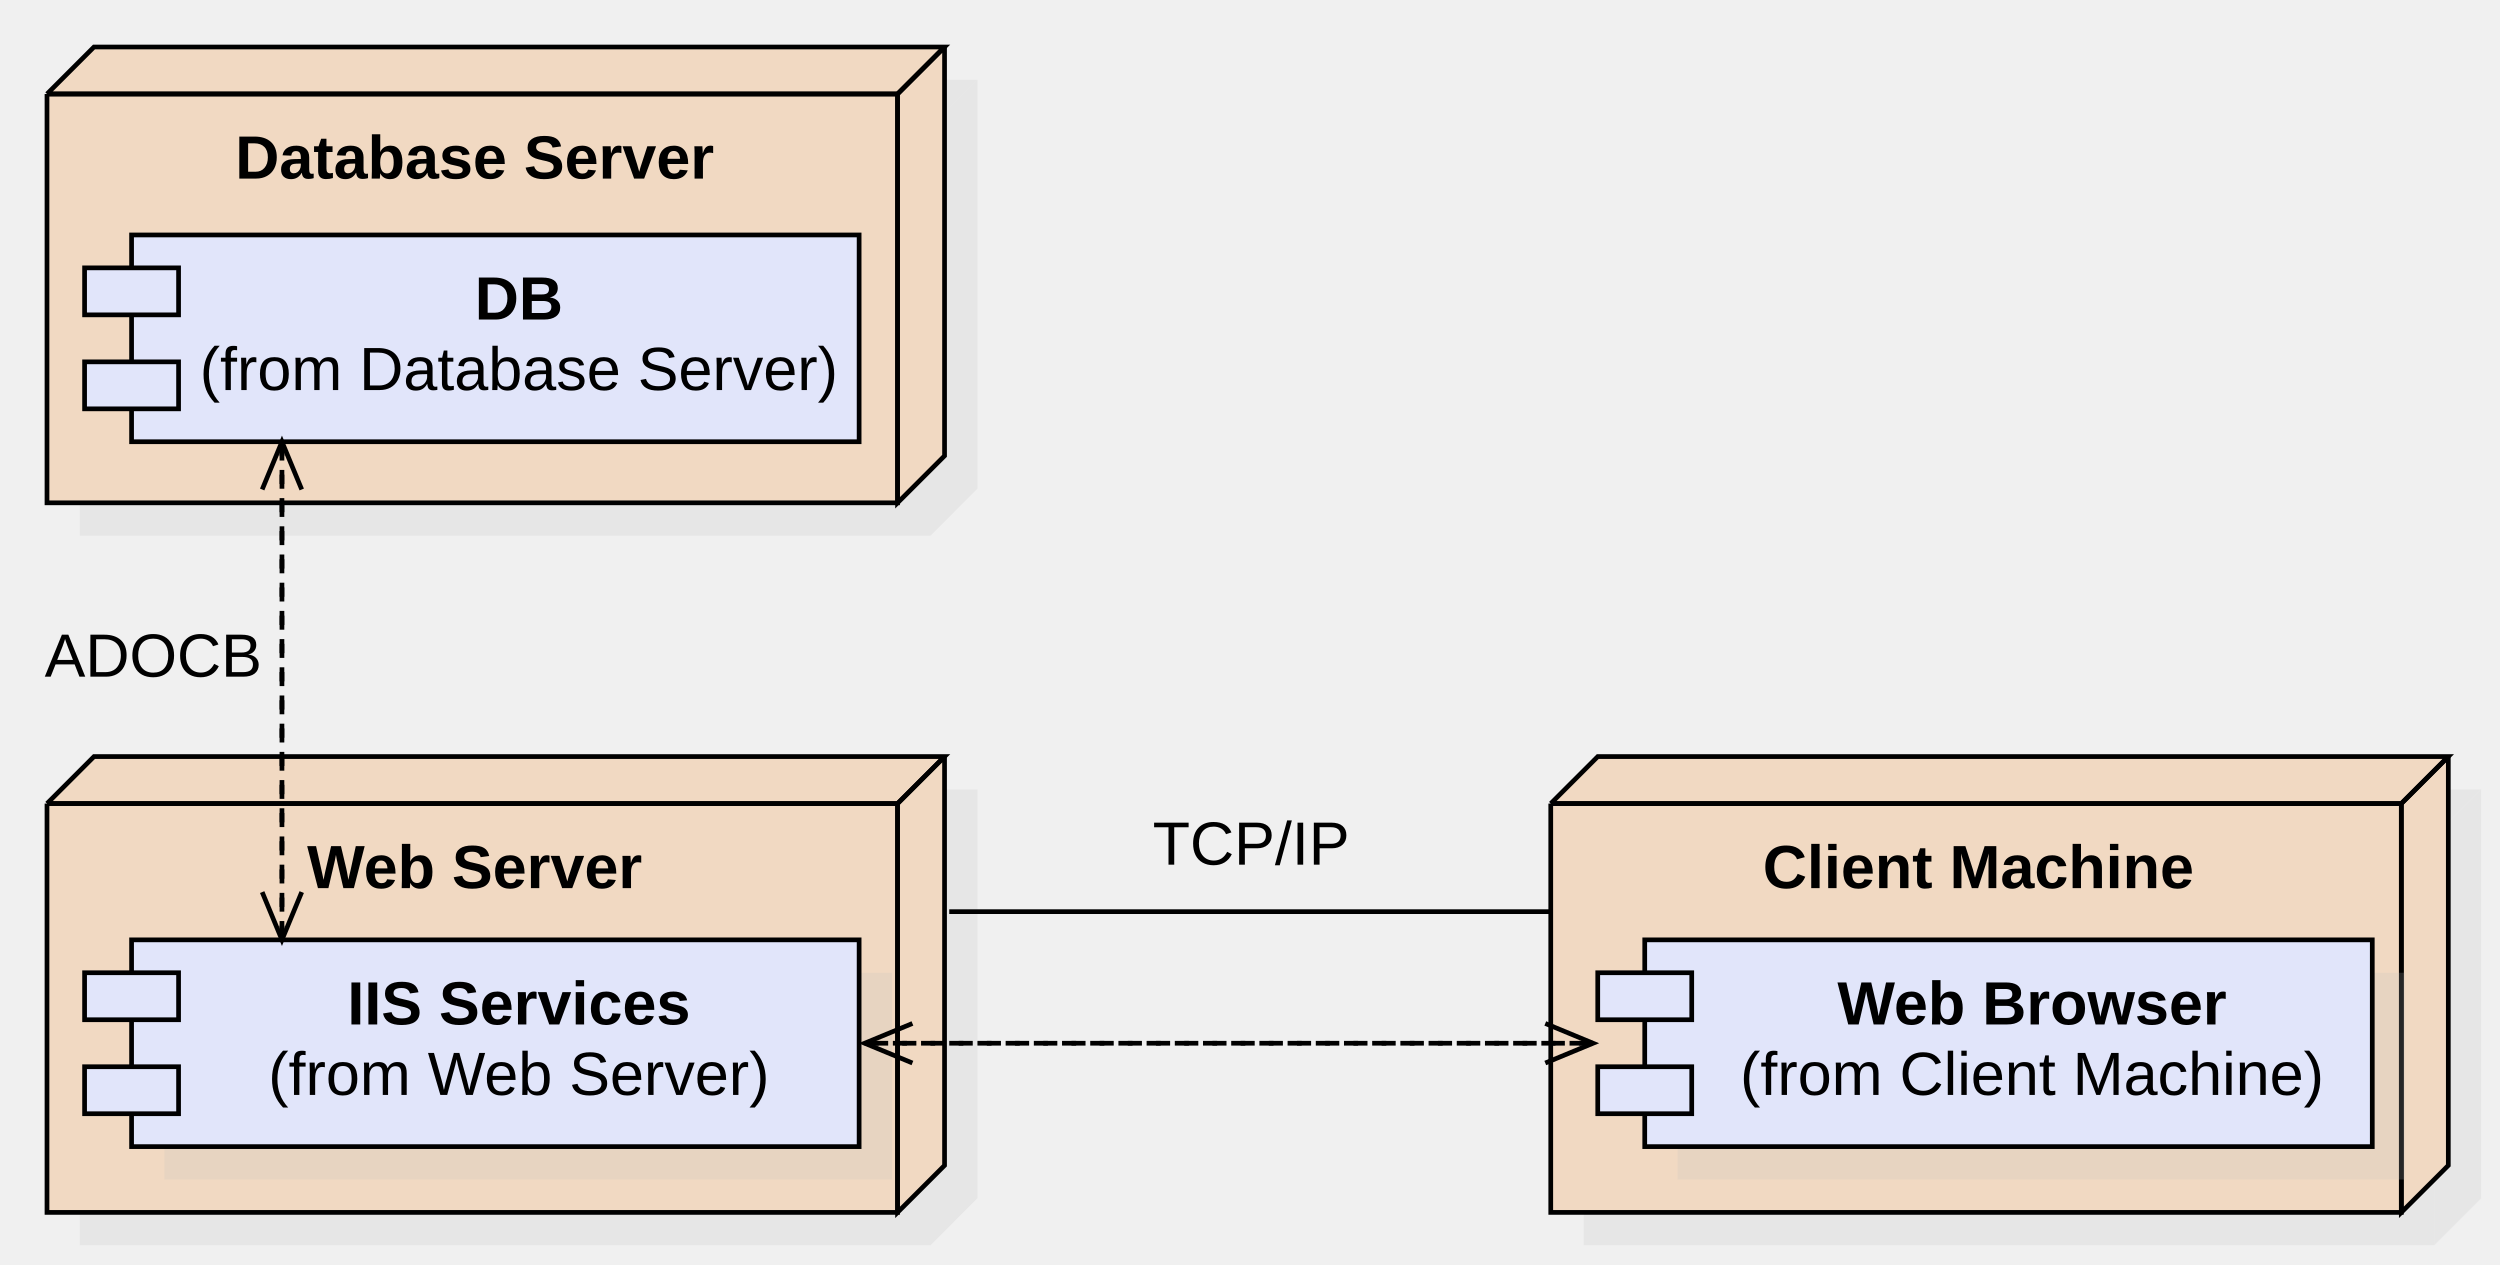
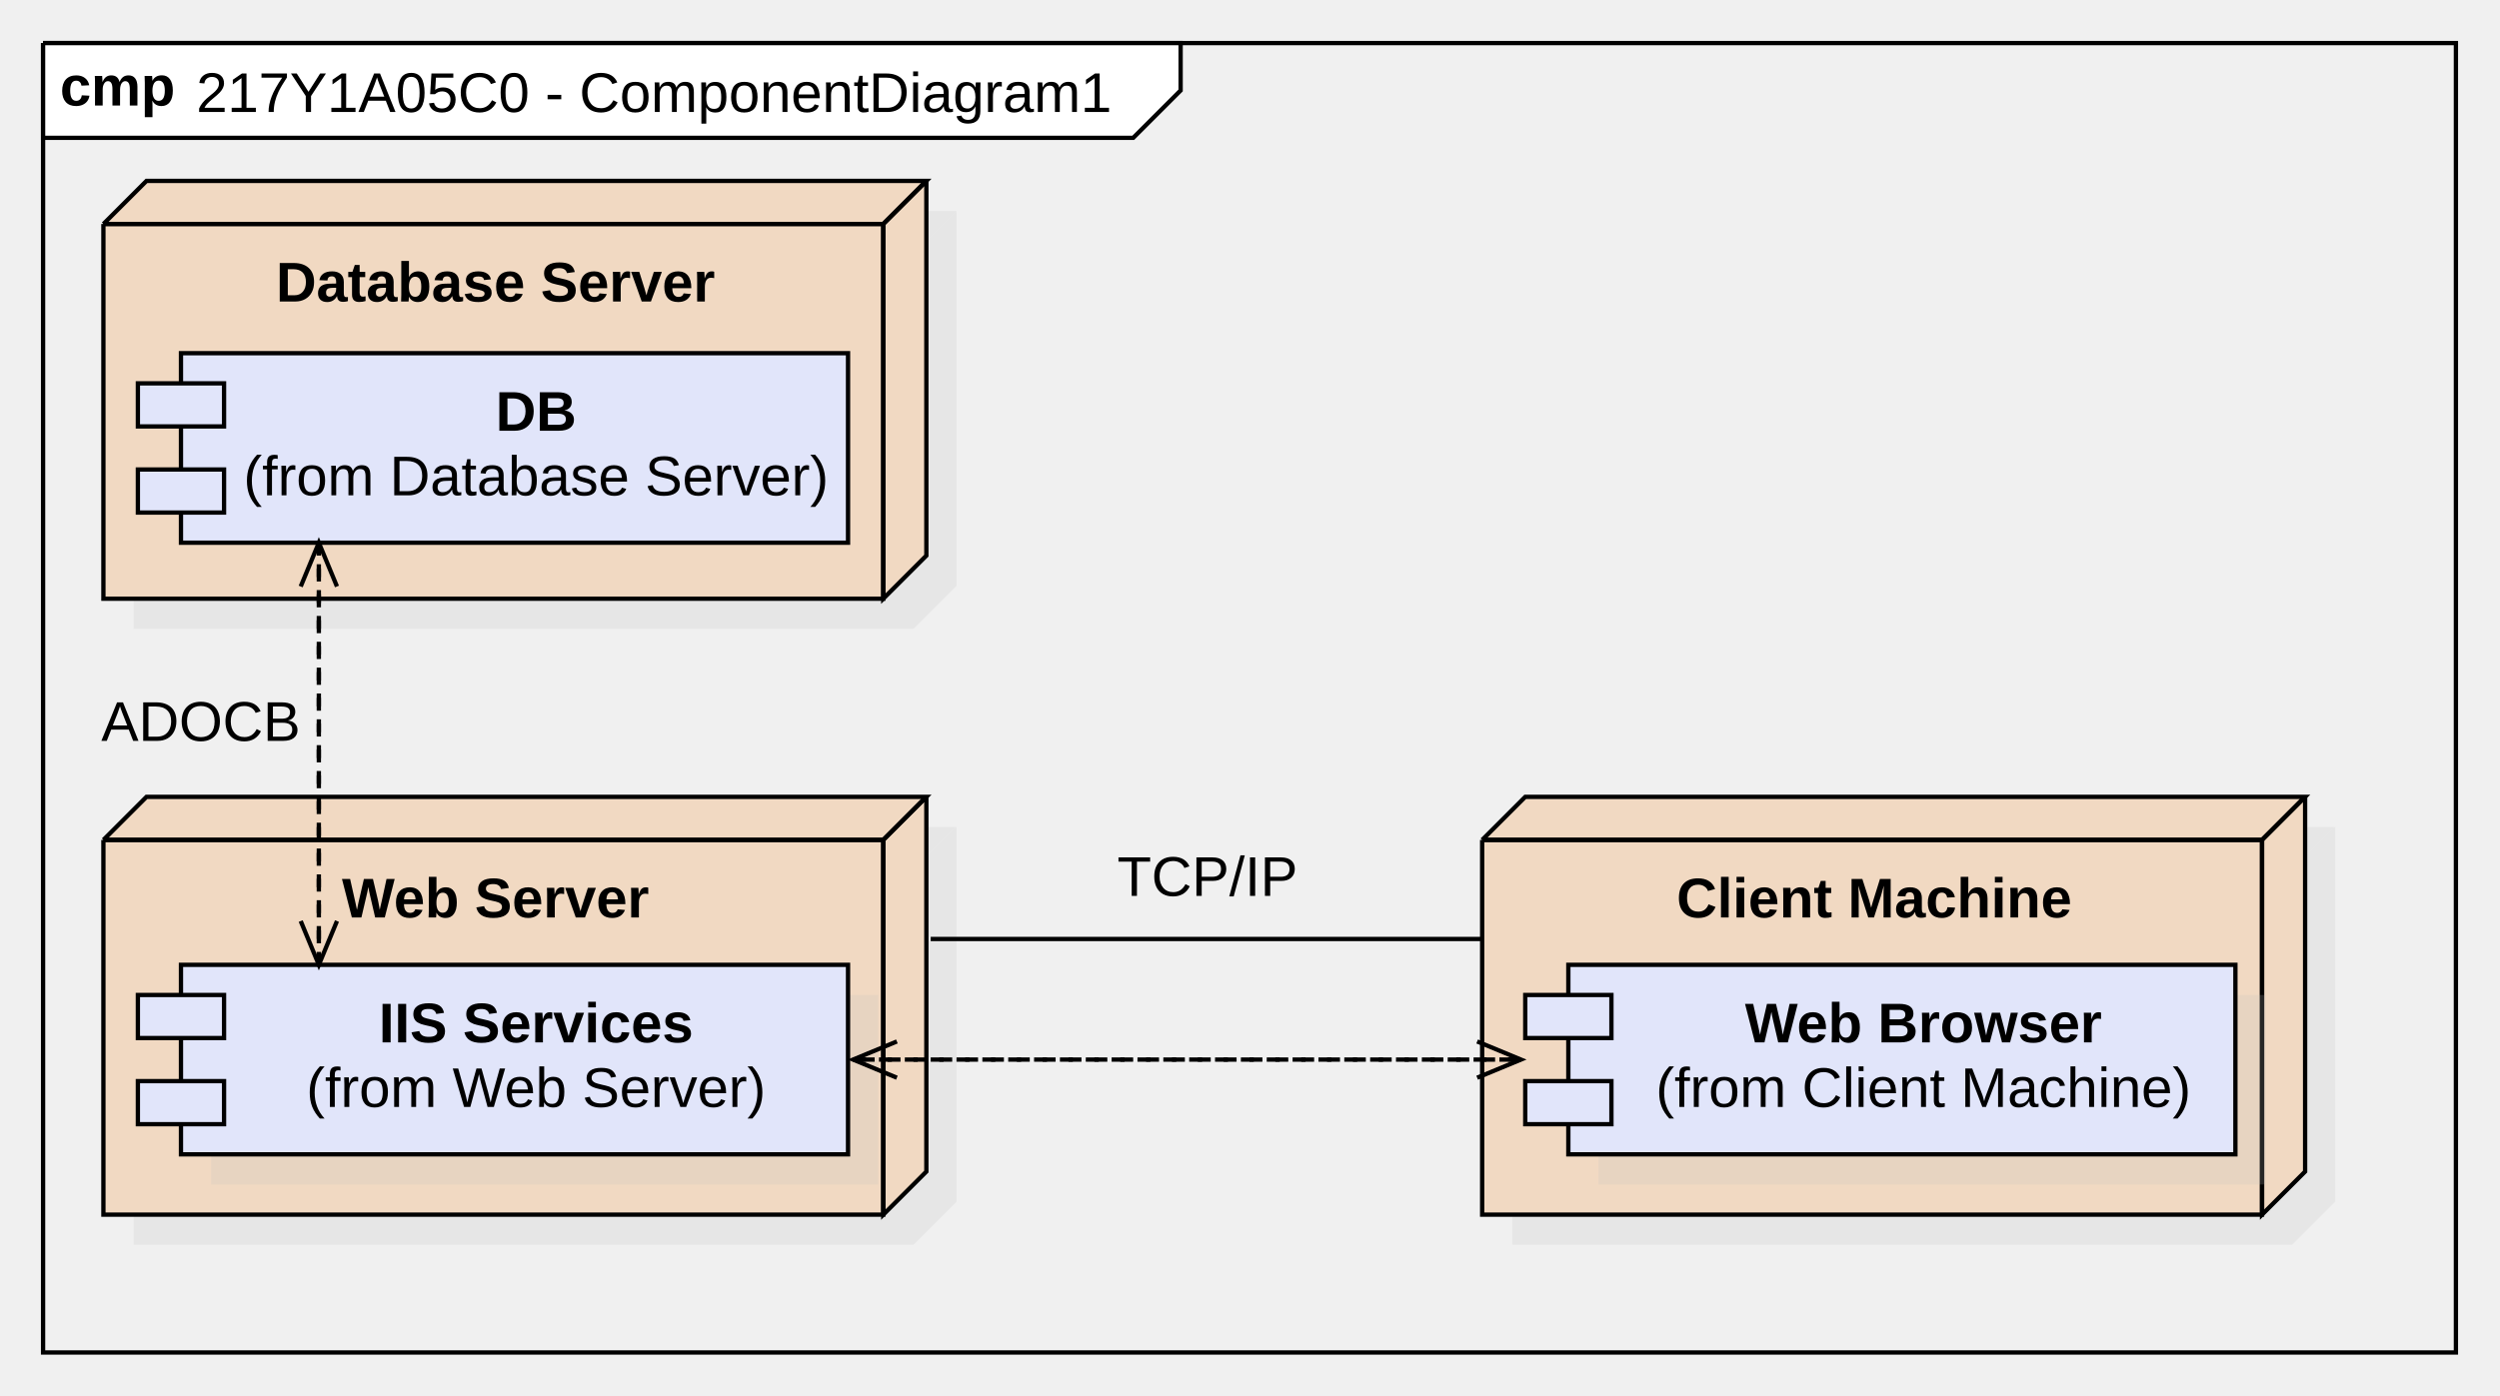
- <svg xmlns="http://www.w3.org/2000/svg" version="1.1" width="532" height="269">
+ <svg xmlns="http://www.w3.org/2000/svg" version="1.1" width="580" height="324">
  <defs />
  <g>
-     <g transform="translate(-132,-78) scale(1,1)">
-       <path fill="#C0C0C0" stroke="none" d="M 149 105 L 330 105 L 330 192 L 149 192" opacity="0.2" />
-     </g>
-     <g transform="translate(-132,-78) scale(1,1)">
-       <path fill="#C0C0C0" stroke="none" d="M 149 105 L 159 95 L 340 95 L 330 105" opacity="0.2" />
-     </g>
-     <g transform="translate(-132,-78) scale(1,1)">
-       <path fill="#C0C0C0" stroke="none" d="M 340 95 L 330 105 L 330 192 L 340 182" opacity="0.2" />
-     </g>
-     <g transform="translate(-132,-78) scale(1,1)">
-       <path fill="#f1d9c2" stroke="none" d="M 142 98 L 323 98 L 323 185 L 142 185" />
-     </g>
-     <g transform="translate(-132,-78) scale(1,1)">
-       <path fill="#f1d9c2" stroke="none" d="M 142 98 L 152 88 L 333 88 L 323 98" />
-     </g>
-     <g transform="translate(-132,-78) scale(1,1)">
-       <path fill="#f1d9c2" stroke="none" d="M 333 88 L 323 98 L 323 185 L 333 175" />
-     </g>
-     <g transform="translate(-132,-78) scale(1,1)">
-       <path fill="none" stroke="#000000" d="M 142 98 L 323 98 L 323 185 L 142 185 L 142 98" stroke-miterlimit="10" />
-     </g>
-     <g transform="translate(-132,-78) scale(1,1)">
-       <path fill="none" stroke="#000000" d="M 142 98 L 152 88 L 333 88 L 323 98 L 142 98" stroke-miterlimit="10" />
-     </g>
-     <g transform="translate(-132,-78) scale(1,1)">
-       <path fill="none" stroke="#000000" d="M 333 88 L 323 98 L 323 185 L 333 175 L 333 88" stroke-miterlimit="10" />
-     </g>
-     <g transform="translate(-132,-78) scale(1,1)">
-       <g>
-         <path fill="none" stroke="none" />
-         <text fill="#000000" stroke="none" font-family="Arial" font-size="13px" font-style="normal" font-weight="bold" text-decoration="none" x="182.051" y="116">Database Server</text>
-       </g>
-     </g>
-     <g transform="translate(-132,-78) scale(1,1)">
-       <rect fill="#e1e5fa" stroke="none" x="160" y="128" width="154.821" height="44" />
-     </g>
-     <g transform="translate(-132,-78) scale(1,1)">
-       <path fill="none" stroke="#000000" d="M 160 128 L 314.821 128 L 314.821 172 L 160 172 L 160 128 Z Z" stroke-miterlimit="10" />
-     </g>
-     <g transform="translate(-132,-78) scale(1,1)">
-       <rect fill="#e1e5fa" stroke="none" x="150" y="135" width="20" height="10" />
-     </g>
-     <g transform="translate(-132,-78) scale(1,1)">
-       <path fill="none" stroke="#000000" d="M 150 135 L 170 135 L 170 145 L 150 145 L 150 135 Z Z" stroke-miterlimit="10" />
-     </g>
-     <g transform="translate(-132,-78) scale(1,1)">
-       <rect fill="#e1e5fa" stroke="none" x="150" y="155" width="20" height="10" />
-     </g>
-     <g transform="translate(-132,-78) scale(1,1)">
-       <path fill="none" stroke="#000000" d="M 150 155 L 170 155 L 170 165 L 150 165 L 150 155 Z Z" stroke-miterlimit="10" />
-     </g>
-     <g transform="translate(-132,-78) scale(1,1)">
-       <g>
-         <path fill="none" stroke="none" />
-         <text fill="#000000" stroke="none" font-family="Arial" font-size="13px" font-style="normal" font-weight="bold" text-decoration="none" x="233.022" y="146">DB</text>
-       </g>
-     </g>
-     <g transform="translate(-132,-78) scale(1,1)">
-       <g>
-         <path fill="none" stroke="none" />
-         <text fill="#000000" stroke="none" font-family="Arial" font-size="13px" font-style="normal" font-weight="normal" text-decoration="none" x="174.5" y="161">(from Database Server)</text>
-       </g>
-     </g>
-     <g transform="translate(-132,-78) scale(1,1)">
-       <path fill="#C0C0C0" stroke="none" d="M 149 256 L 330 256 L 330 343 L 149 343" opacity="0.2" />
-     </g>
-     <g transform="translate(-132,-78) scale(1,1)">
-       <path fill="#C0C0C0" stroke="none" d="M 149 256 L 159 246 L 340 246 L 330 256" opacity="0.2" />
-     </g>
-     <g transform="translate(-132,-78) scale(1,1)">
-       <path fill="#C0C0C0" stroke="none" d="M 340 246 L 330 256 L 330 343 L 340 333" opacity="0.2" />
-     </g>
-     <g transform="translate(-132,-78) scale(1,1)">
-       <path fill="#f1d9c2" stroke="none" d="M 142 249 L 323 249 L 323 336 L 142 336" />
-     </g>
-     <g transform="translate(-132,-78) scale(1,1)">
-       <path fill="#f1d9c2" stroke="none" d="M 142 249 L 152 239 L 333 239 L 323 249" />
-     </g>
-     <g transform="translate(-132,-78) scale(1,1)">
-       <path fill="#f1d9c2" stroke="none" d="M 333 239 L 323 249 L 323 336 L 333 326" />
-     </g>
-     <g transform="translate(-132,-78) scale(1,1)">
-       <path fill="none" stroke="#000000" d="M 142 249 L 323 249 L 323 336 L 142 336 L 142 249" stroke-miterlimit="10" />
-     </g>
-     <g transform="translate(-132,-78) scale(1,1)">
-       <path fill="none" stroke="#000000" d="M 142 249 L 152 239 L 333 239 L 323 249 L 142 249" stroke-miterlimit="10" />
-     </g>
-     <g transform="translate(-132,-78) scale(1,1)">
-       <path fill="none" stroke="#000000" d="M 333 239 L 323 249 L 323 336 L 333 326 L 333 239" stroke-miterlimit="10" />
-     </g>
-     <g transform="translate(-132,-78) scale(1,1)">
-       <g>
-         <path fill="none" stroke="none" />
-         <text fill="#000000" stroke="none" font-family="Arial" font-size="13px" font-style="normal" font-weight="bold" text-decoration="none" x="197.352" y="267">Web Server</text>
-       </g>
-     </g>
-     <g transform="translate(-132,-78) scale(1,1)">
-       <rect fill="#C0C0C0" stroke="none" x="167" y="285" width="154.821" height="44" opacity="0.2" />
-     </g>
-     <g transform="translate(-132,-78) scale(1,1)">
-       <rect fill="#e1e5fa" stroke="none" x="160" y="278" width="154.821" height="44" />
-     </g>
-     <g transform="translate(-132,-78) scale(1,1)">
-       <path fill="none" stroke="#000000" d="M 160 278 L 314.821 278 L 314.821 322 L 160 322 L 160 278 Z Z" stroke-miterlimit="10" />
-     </g>
-     <g transform="translate(-132,-78) scale(1,1)">
-       <rect fill="#e1e5fa" stroke="none" x="150" y="285" width="20" height="10" />
-     </g>
-     <g transform="translate(-132,-78) scale(1,1)">
-       <path fill="none" stroke="#000000" d="M 150 285 L 170 285 L 170 295 L 150 295 L 150 285 Z Z" stroke-miterlimit="10" />
-     </g>
-     <g transform="translate(-132,-78) scale(1,1)">
-       <rect fill="#e1e5fa" stroke="none" x="150" y="305" width="20" height="10" />
-     </g>
-     <g transform="translate(-132,-78) scale(1,1)">
-       <path fill="none" stroke="#000000" d="M 150 305 L 170 305 L 170 315 L 150 315 L 150 305 Z Z" stroke-miterlimit="10" />
-     </g>
-     <g transform="translate(-132,-78) scale(1,1)">
-       <g>
-         <path fill="none" stroke="none" />
-         <text fill="#000000" stroke="none" font-family="Arial" font-size="13px" font-style="normal" font-weight="bold" text-decoration="none" x="205.911" y="296">IIS Services</text>
-       </g>
-     </g>
-     <g transform="translate(-132,-78) scale(1,1)">
-       <g>
-         <path fill="none" stroke="none" />
-         <text fill="#000000" stroke="none" font-family="Arial" font-size="13px" font-style="normal" font-weight="normal" text-decoration="none" x="189.077" y="311">(from Web Server)</text>
-       </g>
-     </g>
-     <g transform="translate(-132,-78) scale(1,1)">
-       <path fill="none" stroke="#000000" d="M 192 278 L 192 172" stroke-miterlimit="10" stroke-dasharray="3" />
-     </g>
-     <g transform="translate(-132,-78) scale(1,1)">
-       <path fill="none" stroke="#000000" d="M 196.21 182.163 L 192 172 L 187.79 182.163" stroke-miterlimit="10" />
-     </g>
-     <g transform="translate(-132,-78) scale(1,1)">
-       <g>
-         <path fill="none" stroke="none" />
-         <text fill="#000000" stroke="none" font-family="Arial" font-size="13px" font-style="normal" font-weight="normal" text-decoration="none" x="141.5" y="222">ADOCB</text>
-       </g>
-     </g>
-     <g transform="translate(-132,-78) scale(1,1)">
-       <path fill="none" stroke="#000000" d="M 192 172 L 192 278" stroke-miterlimit="10" stroke-dasharray="3" />
-     </g>
-     <g transform="translate(-132,-78) scale(1,1)">
-       <path fill="none" stroke="#000000" d="M 187.79 267.837 L 192 278 L 196.21 267.837" stroke-miterlimit="10" />
-     </g>
-     <g transform="translate(-132,-78) scale(1,1)">
-       <path fill="#C0C0C0" stroke="none" d="M 469 256 L 650 256 L 650 343 L 469 343" opacity="0.2" />
-     </g>
-     <g transform="translate(-132,-78) scale(1,1)">
-       <path fill="#C0C0C0" stroke="none" d="M 469 256 L 479 246 L 660 246 L 650 256" opacity="0.2" />
-     </g>
-     <g transform="translate(-132,-78) scale(1,1)">
-       <path fill="#C0C0C0" stroke="none" d="M 660 246 L 650 256 L 650 343 L 660 333" opacity="0.2" />
-     </g>
-     <g transform="translate(-132,-78) scale(1,1)">
-       <path fill="#f1d9c2" stroke="none" d="M 462 249 L 643 249 L 643 336 L 462 336" />
-     </g>
-     <g transform="translate(-132,-78) scale(1,1)">
-       <path fill="#f1d9c2" stroke="none" d="M 462 249 L 472 239 L 653 239 L 643 249" />
-     </g>
-     <g transform="translate(-132,-78) scale(1,1)">
-       <path fill="#f1d9c2" stroke="none" d="M 653 239 L 643 249 L 643 336 L 653 326" />
-     </g>
-     <g transform="translate(-132,-78) scale(1,1)">
-       <path fill="none" stroke="#000000" d="M 462 249 L 643 249 L 643 336 L 462 336 L 462 249" stroke-miterlimit="10" />
-     </g>
-     <g transform="translate(-132,-78) scale(1,1)">
-       <path fill="none" stroke="#000000" d="M 462 249 L 472 239 L 653 239 L 643 249 L 462 249" stroke-miterlimit="10" />
-     </g>
-     <g transform="translate(-132,-78) scale(1,1)">
-       <path fill="none" stroke="#000000" d="M 653 239 L 643 249 L 643 336 L 653 326 L 653 239" stroke-miterlimit="10" />
-     </g>
-     <g transform="translate(-132,-78) scale(1,1)">
-       <g>
-         <path fill="none" stroke="none" />
-         <text fill="#000000" stroke="none" font-family="Arial" font-size="13px" font-style="normal" font-weight="bold" text-decoration="none" x="507.132" y="267">Client Machine</text>
-       </g>
-     </g>
-     <g transform="translate(-132,-78) scale(1,1)">
-       <rect fill="#C0C0C0" stroke="none" x="489" y="285" width="154.821" height="44" opacity="0.2" />
-     </g>
-     <g transform="translate(-132,-78) scale(1,1)">
-       <rect fill="#e1e5fa" stroke="none" x="482" y="278" width="154.821" height="44" />
-     </g>
-     <g transform="translate(-132,-78) scale(1,1)">
-       <path fill="none" stroke="#000000" d="M 482 278 L 636.821 278 L 636.821 322 L 482 322 L 482 278 Z Z" stroke-miterlimit="10" />
-     </g>
-     <g transform="translate(-132,-78) scale(1,1)">
-       <rect fill="#e1e5fa" stroke="none" x="472" y="285" width="20" height="10" />
-     </g>
-     <g transform="translate(-132,-78) scale(1,1)">
-       <path fill="none" stroke="#000000" d="M 472 285 L 492 285 L 492 295 L 472 295 L 472 285 Z Z" stroke-miterlimit="10" />
-     </g>
-     <g transform="translate(-132,-78) scale(1,1)">
-       <rect fill="#e1e5fa" stroke="none" x="472" y="305" width="20" height="10" />
-     </g>
-     <g transform="translate(-132,-78) scale(1,1)">
-       <path fill="none" stroke="#000000" d="M 472 305 L 492 305 L 492 315 L 472 315 L 472 305 Z Z" stroke-miterlimit="10" />
-     </g>
-     <g transform="translate(-132,-78) scale(1,1)">
-       <g>
-         <path fill="none" stroke="none" />
-         <text fill="#000000" stroke="none" font-family="Arial" font-size="13px" font-style="normal" font-weight="bold" text-decoration="none" x="522.992" y="296">Web Browser</text>
-       </g>
-     </g>
-     <g transform="translate(-132,-78) scale(1,1)">
-       <g>
-         <path fill="none" stroke="none" />
-         <text fill="#000000" stroke="none" font-family="Arial" font-size="13px" font-style="normal" font-weight="normal" text-decoration="none" x="502.283" y="311">(from Client Machine)</text>
-       </g>
-     </g>
-     <g transform="translate(-132,-78) scale(1,1)">
-       <path fill="none" stroke="#000000" d="M 316 300 L 471 300" stroke-miterlimit="10" stroke-dasharray="3" />
-     </g>
-     <g transform="translate(-132,-78) scale(1,1)">
-       <path fill="none" stroke="#000000" d="M 460.837 304.21 L 471 300 L 460.837 295.79" stroke-miterlimit="10" />
-     </g>
-     <g transform="translate(-132,-78) scale(1,1)">
-       <path fill="none" stroke="#000000" d="M 471 300 L 316 300" stroke-miterlimit="10" stroke-dasharray="3" />
-     </g>
-     <g transform="translate(-132,-78) scale(1,1)">
-       <path fill="none" stroke="#000000" d="M 326.163 295.79 L 316 300 L 326.163 304.21" stroke-miterlimit="10" />
-     </g>
-     <g transform="translate(-132,-78) scale(1,1)">
-       <path fill="none" stroke="#000000" d="M 334 272 L 462 272" stroke-miterlimit="10" />
-     </g>
-     <g transform="translate(-132,-78) scale(1,1)">
-       <g>
-         <path fill="none" stroke="none" />
-         <text fill="#000000" stroke="none" font-family="Arial" font-size="13px" font-style="normal" font-weight="normal" text-decoration="none" x="377.296" y="262">TCP/IP</text>
+     <g transform="translate(-6,-54) scale(1,1)">
+       <path fill="none" stroke="#000000" d="M 16 64 L 576 64 L 576 368 L 16 368 L 16 64" stroke-miterlimit="10" />
+     </g>
+     <g transform="translate(-6,-54) scale(1,1)">
+       <path fill="#ffffff" stroke="none" d="M 16 64 L 16 86 L 269.015 86 L 280.015 75 L 280.015 64 L 16 64" />
+     </g>
+     <g transform="translate(-6,-54) scale(1,1)">
+       <path fill="none" stroke="#000000" d="M 16 64 L 16 86 L 269.015 86 L 280.015 75 L 280.015 64 L 16 64 L 16 64" stroke-miterlimit="10" />
+     </g>
+     <g transform="translate(-6,-54) scale(1,1)">
+       <g>
+         <path fill="none" stroke="none" />
+         <text fill="#000000" stroke="none" font-family="Arial" font-size="13px" font-style="normal" font-weight="normal" text-decoration="none" x="51.559" y="80">217Y1A05C0 - ComponentDiagram1</text>
+       </g>
+     </g>
+     <g transform="translate(-6,-54) scale(1,1)">
+       <g>
+         <path fill="none" stroke="none" />
+         <text fill="#000000" stroke="none" font-family="Arial" font-size="13px" font-style="normal" font-weight="bold" text-decoration="none" x="19.915" y="78.5">cmp</text>
+       </g>
+     </g>
+     <g transform="translate(-6,-54) scale(1,1)">
+       <path fill="#C0C0C0" stroke="none" d="M 37 113 L 218 113 L 218 200 L 37 200" opacity="0.2" />
+     </g>
+     <g transform="translate(-6,-54) scale(1,1)">
+       <path fill="#C0C0C0" stroke="none" d="M 37 113 L 47 103 L 228 103 L 218 113" opacity="0.2" />
+     </g>
+     <g transform="translate(-6,-54) scale(1,1)">
+       <path fill="#C0C0C0" stroke="none" d="M 228 103 L 218 113 L 218 200 L 228 190" opacity="0.2" />
+     </g>
+     <g transform="translate(-6,-54) scale(1,1)">
+       <path fill="#f1d9c2" stroke="none" d="M 30 106 L 211 106 L 211 193 L 30 193" />
+     </g>
+     <g transform="translate(-6,-54) scale(1,1)">
+       <path fill="#f1d9c2" stroke="none" d="M 30 106 L 40 96 L 221 96 L 211 106" />
+     </g>
+     <g transform="translate(-6,-54) scale(1,1)">
+       <path fill="#f1d9c2" stroke="none" d="M 221 96 L 211 106 L 211 193 L 221 183" />
+     </g>
+     <g transform="translate(-6,-54) scale(1,1)">
+       <path fill="none" stroke="#000000" d="M 30 106 L 211 106 L 211 193 L 30 193 L 30 106" stroke-miterlimit="10" />
+     </g>
+     <g transform="translate(-6,-54) scale(1,1)">
+       <path fill="none" stroke="#000000" d="M 30 106 L 40 96 L 221 96 L 211 106 L 30 106" stroke-miterlimit="10" />
+     </g>
+     <g transform="translate(-6,-54) scale(1,1)">
+       <path fill="none" stroke="#000000" d="M 221 96 L 211 106 L 211 193 L 221 183 L 221 96" stroke-miterlimit="10" />
+     </g>
+     <g transform="translate(-6,-54) scale(1,1)">
+       <g>
+         <path fill="none" stroke="none" />
+         <text fill="#000000" stroke="none" font-family="Arial" font-size="13px" font-style="normal" font-weight="bold" text-decoration="none" x="70.051" y="124">Database Server</text>
+       </g>
+     </g>
+     <g transform="translate(-6,-54) scale(1,1)">
+       <rect fill="#e1e5fa" stroke="none" x="48" y="136" width="154.821" height="44" />
+     </g>
+     <g transform="translate(-6,-54) scale(1,1)">
+       <path fill="none" stroke="#000000" d="M 48 136 L 202.821 136 L 202.821 180 L 48 180 L 48 136 Z Z" stroke-miterlimit="10" />
+     </g>
+     <g transform="translate(-6,-54) scale(1,1)">
+       <rect fill="#e1e5fa" stroke="none" x="38" y="143" width="20" height="10" />
+     </g>
+     <g transform="translate(-6,-54) scale(1,1)">
+       <path fill="none" stroke="#000000" d="M 38 143 L 58 143 L 58 153 L 38 153 L 38 143 Z Z" stroke-miterlimit="10" />
+     </g>
+     <g transform="translate(-6,-54) scale(1,1)">
+       <rect fill="#e1e5fa" stroke="none" x="38" y="163" width="20" height="10" />
+     </g>
+     <g transform="translate(-6,-54) scale(1,1)">
+       <path fill="none" stroke="#000000" d="M 38 163 L 58 163 L 58 173 L 38 173 L 38 163 Z Z" stroke-miterlimit="10" />
+     </g>
+     <g transform="translate(-6,-54) scale(1,1)">
+       <g>
+         <path fill="none" stroke="none" />
+         <text fill="#000000" stroke="none" font-family="Arial" font-size="13px" font-style="normal" font-weight="bold" text-decoration="none" x="121.022" y="154">DB</text>
+       </g>
+     </g>
+     <g transform="translate(-6,-54) scale(1,1)">
+       <g>
+         <path fill="none" stroke="none" />
+         <text fill="#000000" stroke="none" font-family="Arial" font-size="13px" font-style="normal" font-weight="normal" text-decoration="none" x="62.5" y="169">(from Database Server)</text>
+       </g>
+     </g>
+     <g transform="translate(-6,-54) scale(1,1)">
+       <path fill="#C0C0C0" stroke="none" d="M 37 256 L 218 256 L 218 343 L 37 343" opacity="0.2" />
+     </g>
+     <g transform="translate(-6,-54) scale(1,1)">
+       <path fill="#C0C0C0" stroke="none" d="M 37 256 L 47 246 L 228 246 L 218 256" opacity="0.2" />
+     </g>
+     <g transform="translate(-6,-54) scale(1,1)">
+       <path fill="#C0C0C0" stroke="none" d="M 228 246 L 218 256 L 218 343 L 228 333" opacity="0.2" />
+     </g>
+     <g transform="translate(-6,-54) scale(1,1)">
+       <path fill="#f1d9c2" stroke="none" d="M 30 249 L 211 249 L 211 336 L 30 336" />
+     </g>
+     <g transform="translate(-6,-54) scale(1,1)">
+       <path fill="#f1d9c2" stroke="none" d="M 30 249 L 40 239 L 221 239 L 211 249" />
+     </g>
+     <g transform="translate(-6,-54) scale(1,1)">
+       <path fill="#f1d9c2" stroke="none" d="M 221 239 L 211 249 L 211 336 L 221 326" />
+     </g>
+     <g transform="translate(-6,-54) scale(1,1)">
+       <path fill="none" stroke="#000000" d="M 30 249 L 211 249 L 211 336 L 30 336 L 30 249" stroke-miterlimit="10" />
+     </g>
+     <g transform="translate(-6,-54) scale(1,1)">
+       <path fill="none" stroke="#000000" d="M 30 249 L 40 239 L 221 239 L 211 249 L 30 249" stroke-miterlimit="10" />
+     </g>
+     <g transform="translate(-6,-54) scale(1,1)">
+       <path fill="none" stroke="#000000" d="M 221 239 L 211 249 L 211 336 L 221 326 L 221 239" stroke-miterlimit="10" />
+     </g>
+     <g transform="translate(-6,-54) scale(1,1)">
+       <g>
+         <path fill="none" stroke="none" />
+         <text fill="#000000" stroke="none" font-family="Arial" font-size="13px" font-style="normal" font-weight="bold" text-decoration="none" x="85.352" y="267">Web Server</text>
+       </g>
+     </g>
+     <g transform="translate(-6,-54) scale(1,1)">
+       <rect fill="#C0C0C0" stroke="none" x="55" y="285" width="154.821" height="44" opacity="0.2" />
+     </g>
+     <g transform="translate(-6,-54) scale(1,1)">
+       <rect fill="#e1e5fa" stroke="none" x="48" y="278" width="154.821" height="44" />
+     </g>
+     <g transform="translate(-6,-54) scale(1,1)">
+       <path fill="none" stroke="#000000" d="M 48 278 L 202.821 278 L 202.821 322 L 48 322 L 48 278 Z Z" stroke-miterlimit="10" />
+     </g>
+     <g transform="translate(-6,-54) scale(1,1)">
+       <rect fill="#e1e5fa" stroke="none" x="38" y="285" width="20" height="10" />
+     </g>
+     <g transform="translate(-6,-54) scale(1,1)">
+       <path fill="none" stroke="#000000" d="M 38 285 L 58 285 L 58 295 L 38 295 L 38 285 Z Z" stroke-miterlimit="10" />
+     </g>
+     <g transform="translate(-6,-54) scale(1,1)">
+       <rect fill="#e1e5fa" stroke="none" x="38" y="305" width="20" height="10" />
+     </g>
+     <g transform="translate(-6,-54) scale(1,1)">
+       <path fill="none" stroke="#000000" d="M 38 305 L 58 305 L 58 315 L 38 315 L 38 305 Z Z" stroke-miterlimit="10" />
+     </g>
+     <g transform="translate(-6,-54) scale(1,1)">
+       <g>
+         <path fill="none" stroke="none" />
+         <text fill="#000000" stroke="none" font-family="Arial" font-size="13px" font-style="normal" font-weight="bold" text-decoration="none" x="93.911" y="296">IIS Services</text>
+       </g>
+     </g>
+     <g transform="translate(-6,-54) scale(1,1)">
+       <g>
+         <path fill="none" stroke="none" />
+         <text fill="#000000" stroke="none" font-family="Arial" font-size="13px" font-style="normal" font-weight="normal" text-decoration="none" x="77.077" y="311">(from Web Server)</text>
+       </g>
+     </g>
+     <g transform="translate(-6,-54) scale(1,1)">
+       <path fill="none" stroke="#000000" d="M 80 278 L 80 180" stroke-miterlimit="10" stroke-dasharray="3" />
+     </g>
+     <g transform="translate(-6,-54) scale(1,1)">
+       <path fill="none" stroke="#000000" d="M 84.21 190.163 L 80 180 L 75.79 190.163" stroke-miterlimit="10" />
+     </g>
+     <g transform="translate(-6,-54) scale(1,1)">
+       <g>
+         <path fill="none" stroke="none" />
+         <text fill="#000000" stroke="none" font-family="Arial" font-size="13px" font-style="normal" font-weight="normal" text-decoration="none" x="29.5" y="226">ADOCB</text>
+       </g>
+     </g>
+     <g transform="translate(-6,-54) scale(1,1)">
+       <path fill="none" stroke="#000000" d="M 80 180 L 80 278" stroke-miterlimit="10" stroke-dasharray="3" />
+     </g>
+     <g transform="translate(-6,-54) scale(1,1)">
+       <path fill="none" stroke="#000000" d="M 75.79 267.837 L 80 278 L 84.21 267.837" stroke-miterlimit="10" />
+     </g>
+     <g transform="translate(-6,-54) scale(1,1)">
+       <path fill="#C0C0C0" stroke="none" d="M 357 256 L 538 256 L 538 343 L 357 343" opacity="0.2" />
+     </g>
+     <g transform="translate(-6,-54) scale(1,1)">
+       <path fill="#C0C0C0" stroke="none" d="M 357 256 L 367 246 L 548 246 L 538 256" opacity="0.2" />
+     </g>
+     <g transform="translate(-6,-54) scale(1,1)">
+       <path fill="#C0C0C0" stroke="none" d="M 548 246 L 538 256 L 538 343 L 548 333" opacity="0.2" />
+     </g>
+     <g transform="translate(-6,-54) scale(1,1)">
+       <path fill="#f1d9c2" stroke="none" d="M 350 249 L 531 249 L 531 336 L 350 336" />
+     </g>
+     <g transform="translate(-6,-54) scale(1,1)">
+       <path fill="#f1d9c2" stroke="none" d="M 350 249 L 360 239 L 541 239 L 531 249" />
+     </g>
+     <g transform="translate(-6,-54) scale(1,1)">
+       <path fill="#f1d9c2" stroke="none" d="M 541 239 L 531 249 L 531 336 L 541 326" />
+     </g>
+     <g transform="translate(-6,-54) scale(1,1)">
+       <path fill="none" stroke="#000000" d="M 350 249 L 531 249 L 531 336 L 350 336 L 350 249" stroke-miterlimit="10" />
+     </g>
+     <g transform="translate(-6,-54) scale(1,1)">
+       <path fill="none" stroke="#000000" d="M 350 249 L 360 239 L 541 239 L 531 249 L 350 249" stroke-miterlimit="10" />
+     </g>
+     <g transform="translate(-6,-54) scale(1,1)">
+       <path fill="none" stroke="#000000" d="M 541 239 L 531 249 L 531 336 L 541 326 L 541 239" stroke-miterlimit="10" />
+     </g>
+     <g transform="translate(-6,-54) scale(1,1)">
+       <g>
+         <path fill="none" stroke="none" />
+         <text fill="#000000" stroke="none" font-family="Arial" font-size="13px" font-style="normal" font-weight="bold" text-decoration="none" x="395.132" y="267">Client Machine</text>
+       </g>
+     </g>
+     <g transform="translate(-6,-54) scale(1,1)">
+       <rect fill="#C0C0C0" stroke="none" x="377" y="285" width="154.821" height="44" opacity="0.2" />
+     </g>
+     <g transform="translate(-6,-54) scale(1,1)">
+       <rect fill="#e1e5fa" stroke="none" x="370" y="278" width="154.821" height="44" />
+     </g>
+     <g transform="translate(-6,-54) scale(1,1)">
+       <path fill="none" stroke="#000000" d="M 370 278 L 524.821 278 L 524.821 322 L 370 322 L 370 278 Z Z" stroke-miterlimit="10" />
+     </g>
+     <g transform="translate(-6,-54) scale(1,1)">
+       <rect fill="#e1e5fa" stroke="none" x="360" y="285" width="20" height="10" />
+     </g>
+     <g transform="translate(-6,-54) scale(1,1)">
+       <path fill="none" stroke="#000000" d="M 360 285 L 380 285 L 380 295 L 360 295 L 360 285 Z Z" stroke-miterlimit="10" />
+     </g>
+     <g transform="translate(-6,-54) scale(1,1)">
+       <rect fill="#e1e5fa" stroke="none" x="360" y="305" width="20" height="10" />
+     </g>
+     <g transform="translate(-6,-54) scale(1,1)">
+       <path fill="none" stroke="#000000" d="M 360 305 L 380 305 L 380 315 L 360 315 L 360 305 Z Z" stroke-miterlimit="10" />
+     </g>
+     <g transform="translate(-6,-54) scale(1,1)">
+       <g>
+         <path fill="none" stroke="none" />
+         <text fill="#000000" stroke="none" font-family="Arial" font-size="13px" font-style="normal" font-weight="bold" text-decoration="none" x="410.992" y="296">Web Browser</text>
+       </g>
+     </g>
+     <g transform="translate(-6,-54) scale(1,1)">
+       <g>
+         <path fill="none" stroke="none" />
+         <text fill="#000000" stroke="none" font-family="Arial" font-size="13px" font-style="normal" font-weight="normal" text-decoration="none" x="390.283" y="311">(from Client Machine)</text>
+       </g>
+     </g>
+     <g transform="translate(-6,-54) scale(1,1)">
+       <path fill="none" stroke="#000000" d="M 204 300 L 359 300" stroke-miterlimit="10" stroke-dasharray="3" />
+     </g>
+     <g transform="translate(-6,-54) scale(1,1)">
+       <path fill="none" stroke="#000000" d="M 348.837 304.21 L 359 300 L 348.837 295.79" stroke-miterlimit="10" />
+     </g>
+     <g transform="translate(-6,-54) scale(1,1)">
+       <path fill="none" stroke="#000000" d="M 359 300 L 204 300" stroke-miterlimit="10" stroke-dasharray="3" />
+     </g>
+     <g transform="translate(-6,-54) scale(1,1)">
+       <path fill="none" stroke="#000000" d="M 214.163 295.79 L 204 300 L 214.163 304.21" stroke-miterlimit="10" />
+     </g>
+     <g transform="translate(-6,-54) scale(1,1)">
+       <path fill="none" stroke="#000000" d="M 222 272 L 350 272" stroke-miterlimit="10" />
+     </g>
+     <g transform="translate(-6,-54) scale(1,1)">
+       <g>
+         <path fill="none" stroke="none" />
+         <text fill="#000000" stroke="none" font-family="Arial" font-size="13px" font-style="normal" font-weight="normal" text-decoration="none" x="265.296" y="262">TCP/IP</text>
      </g>
    </g>
  </g>
</svg>
